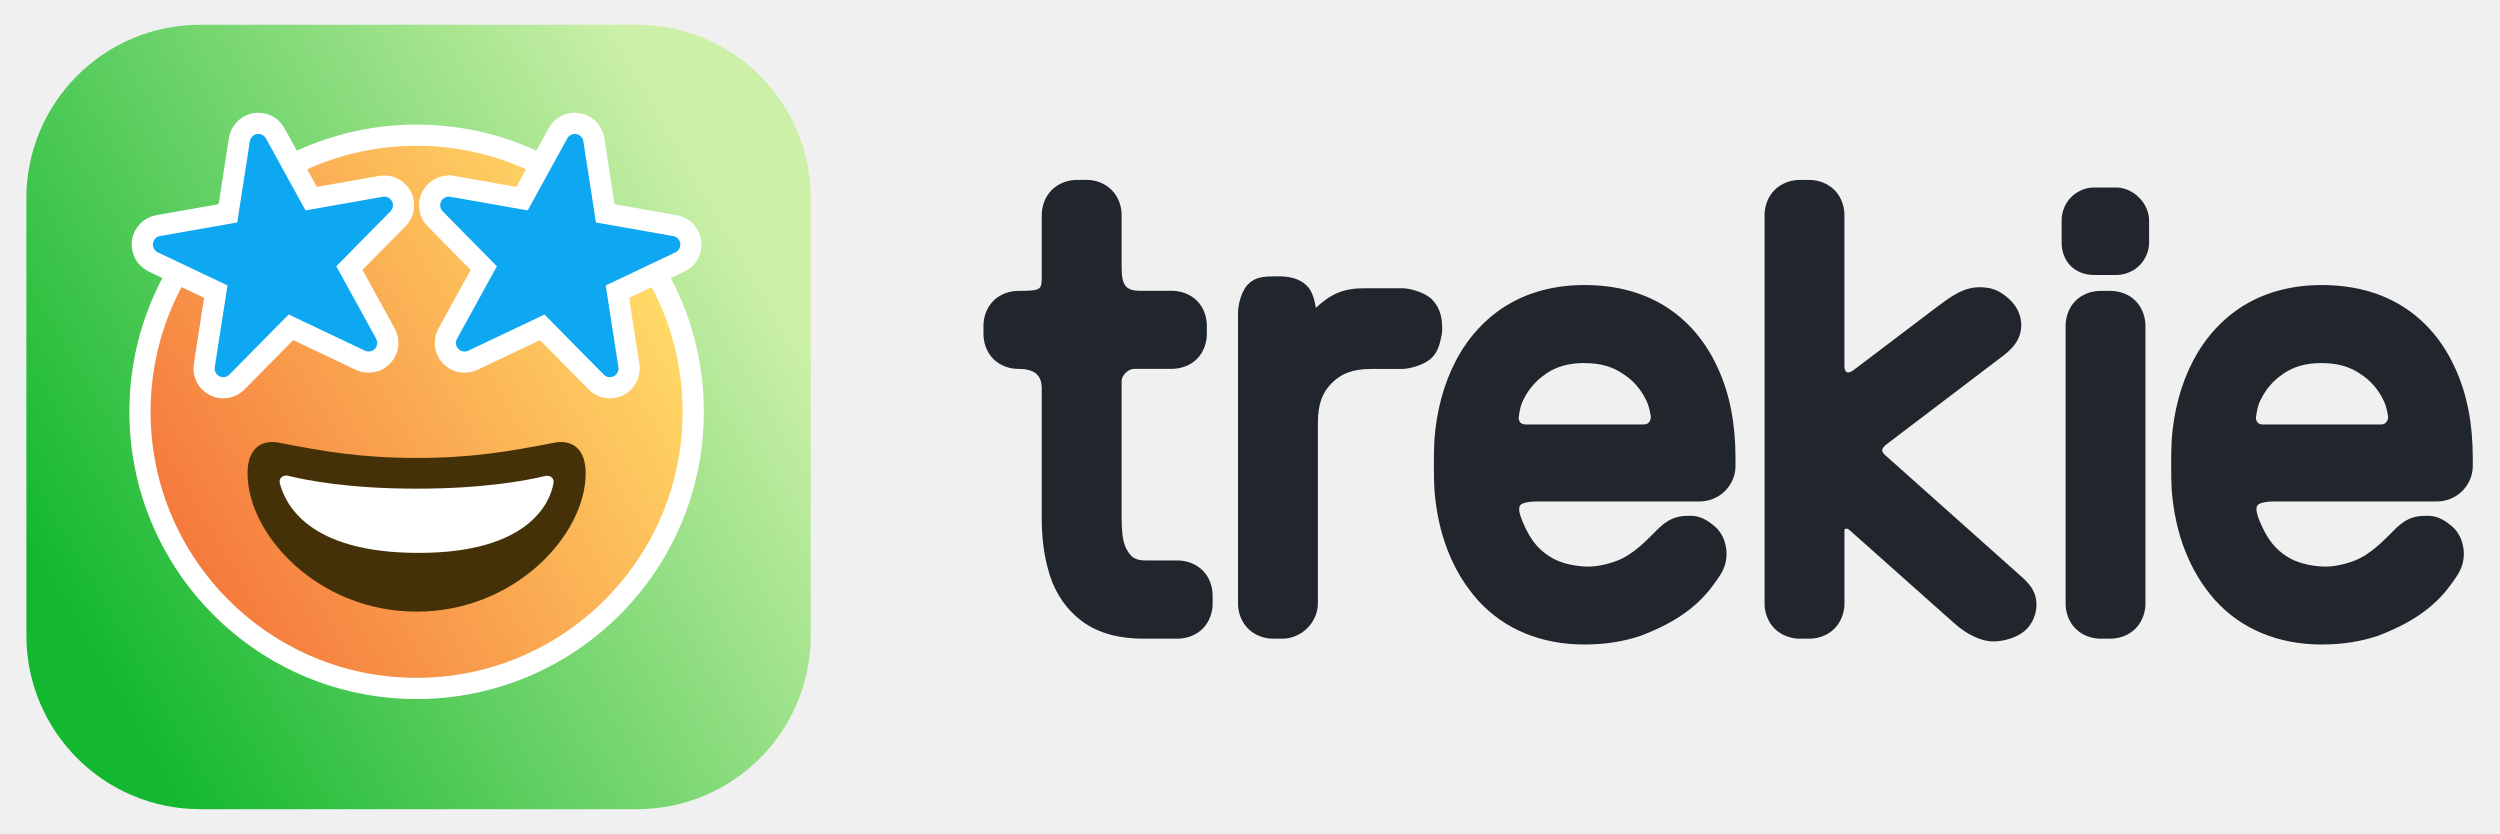
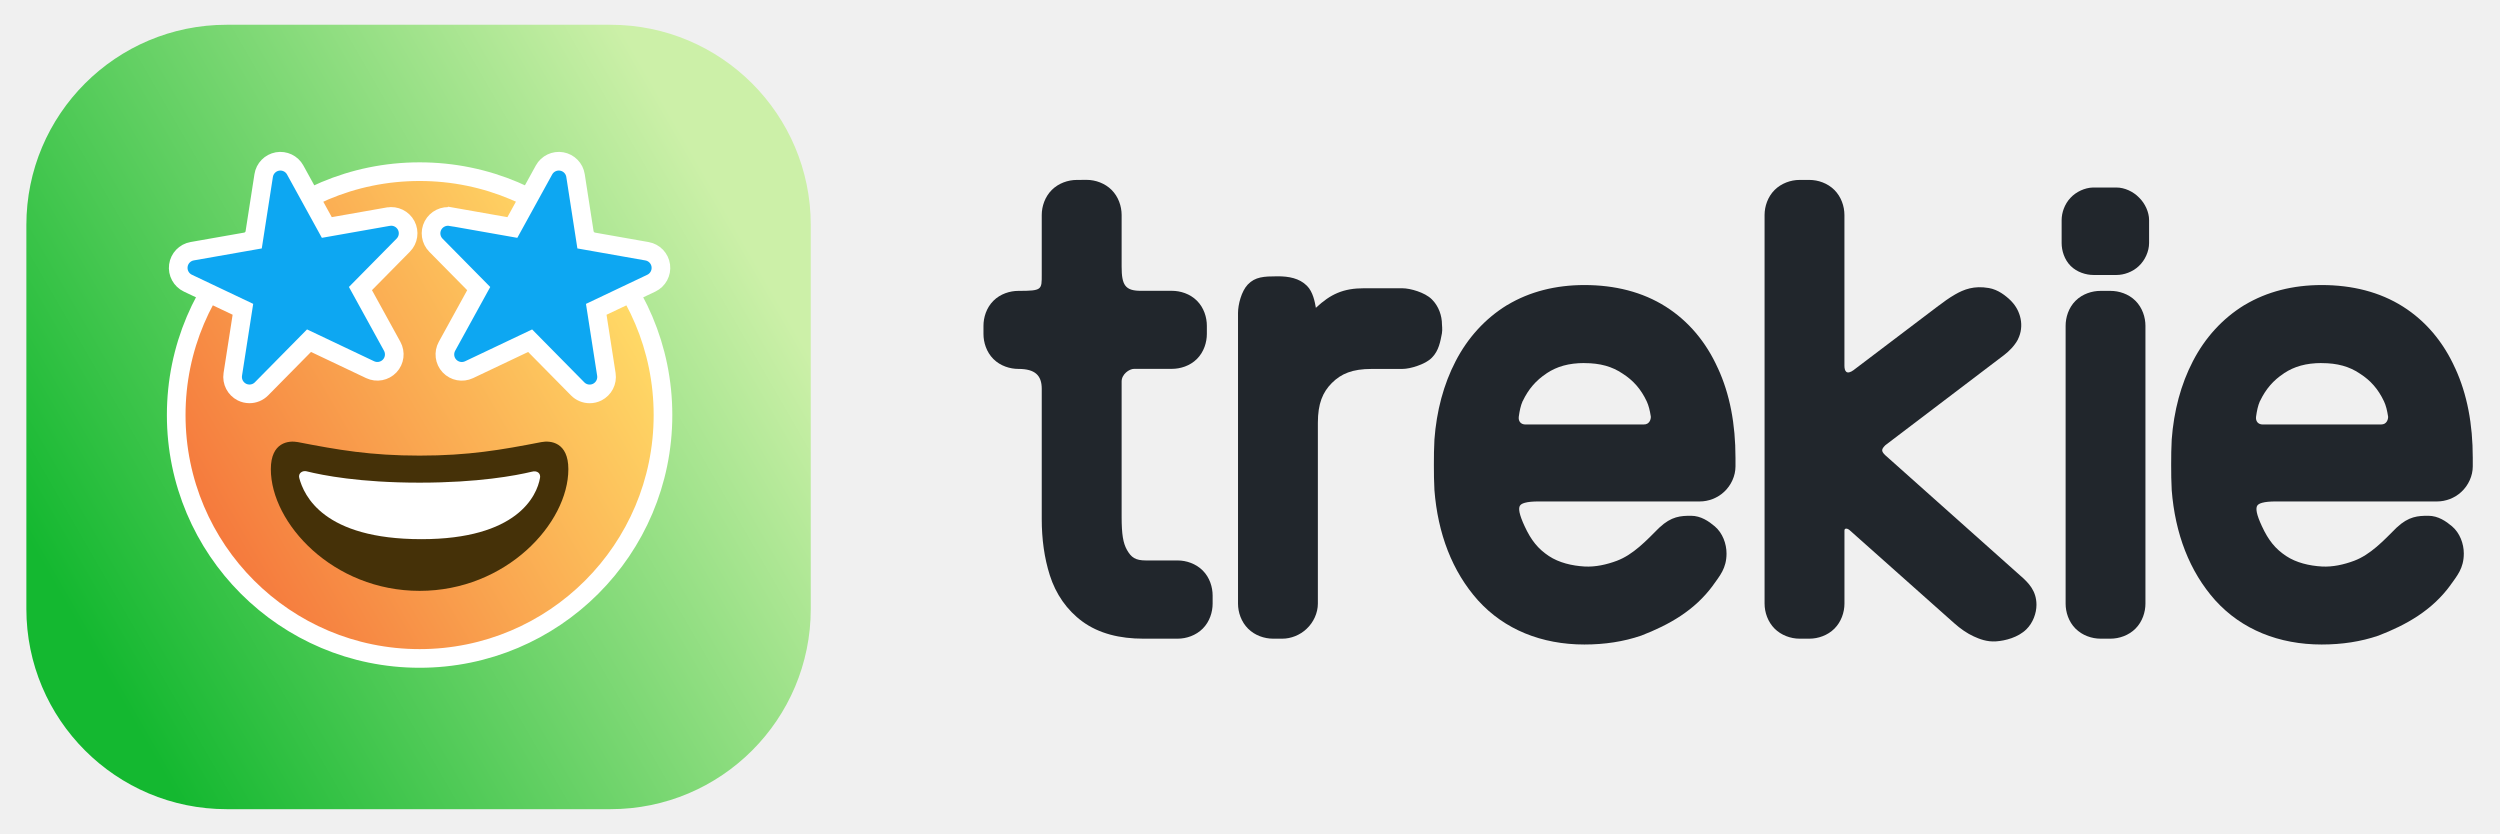
<svg xmlns="http://www.w3.org/2000/svg" xmlns:xlink="http://www.w3.org/1999/xlink" width="300" height="100" viewBox="0 0 79.375 26.458" version="1.1" id="svg5">
  <defs id="defs2">
    <rect x="223.755" y="162.305" width="120.361" height="58.945" id="rect24570" />
    <linearGradient id="linearGradient3351">
      <stop style="stop-color:#14b830;stop-opacity:1" offset="0" id="stop3347" />
      <stop style="stop-color:#ccf0a8;stop-opacity:1" offset="1" id="stop9214" />
    </linearGradient>
    <linearGradient xlink:href="#linearGradient3351" id="linearGradient3353" x1="9.007" y1="18.864" x2="23.602" y2="10.438" gradientUnits="userSpaceOnUse" gradientTransform="matrix(1.450226,0,0,1.450226,-9.485206,-5.564269)" />
    <linearGradient xlink:href="#linearGradient15455" id="linearGradient15457" x1="11.166" y1="14.433" x2="19.085" y2="9.862" gradientUnits="userSpaceOnUse" gradientTransform="matrix(1.570055,0,0,1.570055,-11.09607,27.64107)" />
    <linearGradient id="linearGradient15455">
      <stop style="stop-color:#f57a3d;stop-opacity:1" offset="0" id="stop15451" />
      <stop style="stop-color:#ffd966;stop-opacity:1" offset="1" id="stop15453" />
    </linearGradient>
  </defs>
  <g id="layer1">
-     <rect style="fill:url(#linearGradient3353);fill-opacity:1;stroke:none;stroke-width:0.383;stroke-opacity:1" id="rect16911" width="24.905" height="24.905" x="0.837" y="0.786" rx="5.515" ry="5.515" />
-     <g id="g39580" transform="matrix(1.174651,0,0,1.174651,-2.218254,-42.79587)">
+     <rect style="fill:url(#linearGradient3353);fill-opacity:1;stroke:none;stroke-width:0.383;stroke-opacity:1" id="rect16911" width="24.905" height="24.905" x="0.837" y="0.786" rx="6.36" ry="6.36" />
+     <g id="g39580" transform="matrix(1.033503,0,0,1.033503,-0.2673342,-35.97983)">
      <g id="g15323">
        <path fill="#ffcc4d" d="m 20.626,47.564 c 0,4.13 -3.348,7.477 -7.477,7.477 -4.13,0 -7.477,-3.348 -7.477,-7.477 0,-4.13 3.348,-7.477 7.477,-7.477 4.13,0 7.477,3.348 7.477,7.477" id="path29" style="fill:url(#linearGradient15457);fill-opacity:1;stroke:#ffffff;stroke-width:0.573;stroke-miterlimit:4;stroke-dasharray:none;stroke-opacity:1" />
        <path fill="#664500" d="m 13.149,48.81 c -1.505,0 -2.504,-0.175 -3.739,-0.415 -0.282,-0.054 -0.831,0 -0.831,0.831 0,1.662 1.909,3.739 4.57,3.739 2.66,0 4.57,-2.077 4.57,-3.739 0,-0.831 -0.549,-0.886 -0.831,-0.831 -1.235,0.24 -2.234,0.415 -3.739,0.415 z" id="path31" style="fill:#453108;fill-opacity:1;stroke:none;stroke-width:0;stroke-miterlimit:4;stroke-dasharray:none" />
        <path fill="#ffffff" d="m 9.688,49.295 c 0.478,0.118 1.613,0.346 3.461,0.346 1.8,0 2.95,-0.217 3.45,-0.337 0.162,-0.044 0.274,0.05 0.25,0.189 -0.096,0.557 -0.703,1.884 -3.645,1.884 -3.012,0 -3.608,-1.341 -3.752,-1.88 -0.039,-0.146 0.099,-0.24 0.235,-0.203 z" id="path33" style="stroke-width:0.415" />
        <path fill="#e95f28" d="M 12.186,41.469 10.299,41.802 9.327,40.035 C 9.22,39.84 9,39.736 8.782,39.774 8.563,39.813 8.393,39.987 8.359,40.206 L 8.049,42.199 6.162,42.531 c -0.222,0.039 -0.394,0.218 -0.424,0.442 -0.03,0.224 0.088,0.442 0.292,0.539 l 1.691,0.803 -0.311,1.999 c -0.034,0.223 0.079,0.442 0.28,0.544 0.074,0.037 0.154,0.055 0.233,0.055 0.136,0 0.27,-0.053 0.37,-0.155 l 1.459,-1.479 1.877,0.891 c 0.204,0.096 0.446,0.051 0.601,-0.113 0.155,-0.164 0.185,-0.409 0.077,-0.606 l -0.975,-1.773 1.315,-1.333 c 0.159,-0.161 0.195,-0.406 0.09,-0.606 -0.106,-0.2 -0.329,-0.309 -0.55,-0.27 z m 1.926,0 1.887,0.333 0.972,-1.767 c 0.107,-0.195 0.327,-0.299 0.545,-0.261 0.219,0.039 0.389,0.212 0.423,0.432 l 0.309,1.993 1.887,0.333 c 0.223,0.039 0.394,0.218 0.424,0.442 0.03,0.224 -0.088,0.442 -0.292,0.539 l -1.691,0.803 0.311,1.999 c 0.034,0.223 -0.079,0.442 -0.28,0.544 -0.074,0.037 -0.154,0.055 -0.233,0.055 -0.136,0 -0.27,-0.053 -0.37,-0.155 l -1.459,-1.479 -1.877,0.891 c -0.204,0.096 -0.446,0.051 -0.601,-0.113 -0.155,-0.164 -0.185,-0.409 -0.077,-0.606 l 0.975,-1.773 -1.315,-1.333 c -0.159,-0.161 -0.195,-0.406 -0.09,-0.606 0.106,-0.2 0.33,-0.309 0.551,-0.27 z" id="path35" style="fill:#0da7f2;fill-opacity:1;stroke:#ffffff;stroke-width:0.573;stroke-miterlimit:4;stroke-dasharray:none;stroke-opacity:1" />
      </g>
    </g>
    <g aria-label="trekie" id="text10316" style="font-size:10.583px;line-height:1.25;stroke-width:0.265" transform="matrix(0.9804276,0,0,0.9804276,1.150646,-25.30423)">
      <g aria-label="trekie" id="text20552" style="font-family:Rubik;-inkscape-font-specification:Rubik;stroke-width:0.07" />
      <text xml:space="preserve" transform="scale(0.2645833)" id="text24568" style="font-size:40px;line-height:1.25;font-family:Rubik;-inkscape-font-specification:Rubik;white-space:pre;shape-inside:url(#rect24570)" />
      <path id="path1472" style="font-weight:300;-inkscape-font-specification:'Rubik Light';fill:#21262c;fill-opacity:1;stroke-width:0.073" d="m 50.135,35.04 c -0.923,0 -1.771,0.211 -2.497,0.647 0.004,-0.002 -1.44e-4,-10e-4 -0.01,0.004 a 0.133,0.133 0 0 0 -0.006,0.004 c -0.703,0.434 -1.263,1.051 -1.656,1.809 -0.39,0.751 -0.619,1.609 -0.688,2.548 a 0.133,0.133 0 0 0 0,0.01 c -2e-6,0.001 -2e-6,0.002 0,0.004 -0.014,0.221 -0.017,0.532 -0.017,0.795 0,0.263 0.003,0.575 0.017,0.796 -1.3e-5,0.003 -10e-6,0.003 0,0.006 7.5e-5,0.001 -6.7e-5,0.003 0,0.004 a 0.133,0.133 0 0 0 0,0.006 c 0.11,1.418 0.575,2.639 1.409,3.575 a 0.133,0.133 0 0 0 0.004,0.004 c 0.855,0.945 2.064,1.429 3.444,1.429 0.66,0 1.271,-0.094 1.834,-0.286 a 0.133,0.133 0 0 0 0.006,-0.002 c 0.903,-0.349 1.731,-0.813 2.331,-1.635 a 0.133,0.133 0 0 0 0,-5.04e-4 0.133,0.133 0 0 0 0,-5.04e-4 0.133,0.133 0 0 0 0,-5.04e-4 0.133,0.133 0 0 0 0,-5.04e-4 c 0.211,-0.298 0.432,-0.541 0.432,-1.022 0,-0.319 -0.129,-0.666 -0.381,-0.88 -0.194,-0.164 -0.45,-0.342 -0.769,-0.342 -0.33,0 -0.634,0.016 -1.02,0.379 a 0.133,0.133 0 0 0 -0.004,0.002 c -0.432,0.433 -0.847,0.876 -1.376,1.076 -0.337,0.126 -0.698,0.205 -1.044,0.186 -0.409,-0.023 -0.833,-0.123 -1.16,-0.34 -0.347,-0.231 -0.571,-0.502 -0.786,-0.968 -0.086,-0.185 -0.14,-0.334 -0.163,-0.445 -0.022,-0.11 -0.011,-0.173 0.01,-0.211 0.022,-0.038 0.064,-0.073 0.164,-0.1 0.1,-0.028 0.25,-0.043 0.448,-0.043 h 5.22 c 0.267,0 0.565,-0.105 0.783,-0.311 0.229,-0.211 0.368,-0.522 0.368,-0.82 V 40.633 c 0,-1.083 -0.18,-2.058 -0.57,-2.901 l -0.002,-0.002 c -0.377,-0.84 -0.95,-1.525 -1.689,-1.992 -0.748,-0.473 -1.642,-0.698 -2.63,-0.698 z m 0,2.528 c 0.517,0 0.9,0.114 1.227,0.333 a 0.133,0.133 0 0 0 0.002,0.002 c 0.011,0.007 0.011,0.008 0.006,0.004 a 0.133,0.133 0 0 0 0.004,0.002 c 0.345,0.22 0.591,0.5 0.778,0.894 0.065,0.137 0.104,0.303 0.132,0.483 a 0.133,0.133 0 0 0 0.002,0.015 c 0.003,0.01 -8.41e-4,0.095 -0.038,0.153 -0.038,0.059 -0.088,0.102 -0.199,0.102 h -3.819 c -0.162,0 -0.237,-0.113 -0.22,-0.251 0.026,-0.188 0.061,-0.361 0.124,-0.503 a 0.133,0.133 0 0 0 0.004,-0.004 c 0.189,-0.395 0.435,-0.674 0.767,-0.893 a 0.133,0.133 0 0 0 0.012,-0.01 c 0.326,-0.215 0.707,-0.329 1.22,-0.329 z" />
      <path style="font-weight:300;-inkscape-font-specification:'Rubik Light';fill:#21262c;fill-opacity:1;stroke-width:0.073" d="m 66.85,35.229 c -0.27,0 -0.583,0.094 -0.81,0.321 -0.227,0.227 -0.321,0.54 -0.321,0.81 v 8.997 c 0,0.27 0.094,0.583 0.321,0.81 0.219,0.219 0.527,0.325 0.81,0.325 h 0.321 c 0.283,0 0.591,-0.106 0.81,-0.325 0.226,-0.226 0.323,-0.539 0.323,-0.81 v -8.997 c 0,-0.27 -0.096,-0.583 -0.323,-0.81 -0.227,-0.227 -0.54,-0.321 -0.81,-0.321 z" id="path1470" />
      <path style="font-weight:300;-inkscape-font-specification:'Rubik Light';fill:#21262c;fill-opacity:1;stroke-width:0.073" d="m 40.192,34.757 c -0.435,0.002 -0.717,0.014 -0.959,0.268 -0.204,0.216 -0.315,0.645 -0.315,0.923 v 9.409 c 0,0.283 0.106,0.591 0.325,0.81 0.219,0.219 0.527,0.325 0.81,0.325 h 0.3 c 0.278,0 0.569,-0.113 0.784,-0.317 0.228,-0.21 0.367,-0.52 0.367,-0.817 v -5.858 c 0,-0.619 0.155,-0.99 0.454,-1.289 0.301,-0.301 0.666,-0.454 1.285,-0.454 h 0.989 c 0.143,0 0.319,-0.037 0.495,-0.099 0.176,-0.061 0.349,-0.144 0.471,-0.267 0.226,-0.226 0.274,-0.534 0.323,-0.785 0.013,-0.068 0.01,-0.136 0.008,-0.195 -0.002,-0.053 -0.005,-0.086 -0.006,-0.095 0,-0.283 -0.106,-0.591 -0.325,-0.81 -0.123,-0.123 -0.296,-0.206 -0.471,-0.267 -0.176,-0.06 -0.353,-0.095 -0.495,-0.095 h -1.233 c -0.668,0 -1.084,0.187 -1.56,0.634 -10e-4,-0.006 -10e-4,-0.007 -0.002,-0.014 -0.03,-0.173 -0.091,-0.505 -0.286,-0.699 -0.244,-0.244 -0.584,-0.31 -0.961,-0.308 z" id="path1464" />
      <path style="font-weight:300;-inkscape-font-specification:'Rubik Light';fill:#21262c;fill-opacity:1;stroke-width:0.073" d="m 66.598,31.882 c -0.257,0.008 -0.54,0.136 -0.723,0.336 -0.19,0.201 -0.285,0.481 -0.285,0.719 v 0.744 c 3e-6,0.246 0.09,0.538 0.292,0.74 0.202,0.202 0.495,0.293 0.741,0.293 h 0.744 c 0.239,2e-6 0.517,-0.095 0.719,-0.285 0.206,-0.189 0.336,-0.484 0.336,-0.748 v -0.744 c 0,-0.257 -0.129,-0.54 -0.325,-0.73 -0.19,-0.197 -0.473,-0.325 -0.73,-0.325 h -0.744 c -0.008,0 -0.016,-2.52e-4 -0.025,0 z" id="path1462" />
      <path style="font-weight:300;-inkscape-font-specification:'Rubik Light';fill:#21262c;fill-opacity:1;stroke-width:0.073" d="m 57.101,31.636 c -0.285,-5.3e-5 -0.593,0.112 -0.806,0.325 -0.219,0.219 -0.325,0.527 -0.325,0.81 v 12.586 c -3e-6,0.283 0.106,0.591 0.325,0.81 0.213,0.213 0.521,0.325 0.806,0.325 h 0.321 c 0.283,0 0.591,-0.106 0.81,-0.325 0.219,-0.219 0.325,-0.527 0.325,-0.81 v -2.37 c 0,-0.079 0.096,-0.084 0.195,0.016 l 3.357,2.986 c 0.204,0.182 0.426,0.336 0.638,0.431 0.184,0.083 0.42,0.18 0.723,0.159 0.296,-0.021 0.712,-0.127 0.98,-0.392 0.21,-0.208 0.325,-0.516 0.325,-0.792 8e-6,-0.459 -0.265,-0.71 -0.476,-0.905 -0.004,-0.003 -0.008,-0.005 -0.012,-0.008 l -0.002,-0.002 -4.413,-3.935 c -0.13,-0.13 -0.121,-0.187 0.01,-0.319 l 3.848,-2.922 c 0.158,-0.12 0.334,-0.296 0.444,-0.501 v -5.15e-4 -5.15e-4 -5.15e-4 -5.16e-4 -5.15e-4 -5.15e-4 -5.17e-4 -5.14e-4 c 0.217,-0.431 0.088,-0.927 -0.211,-1.233 v -5.16e-4 -5.15e-4 -5.15e-4 -5.17e-4 c -0.187,-0.187 -0.434,-0.376 -0.73,-0.427 -0.479,-0.083 -0.803,0.041 -1.098,0.211 -0.199,0.115 -0.384,0.251 -0.522,0.357 v -0.002 l -2.752,2.085 c -5e-6,6.73e-4 -5e-6,0.001 0,0.002 -0.243,0.177 -0.305,0.033 -0.305,-0.139 v -4.88 c 0,-0.283 -0.106,-0.591 -0.325,-0.81 -0.219,-0.219 -0.527,-0.325 -0.81,-0.325 z" id="path1460" />
      <path style="font-weight:300;-inkscape-font-specification:'Rubik Light';fill:#21262c;fill-opacity:1;stroke-width:0.073" d="m 33.697,31.636 c -0.283,0 -0.591,0.106 -0.81,0.325 -0.219,0.219 -0.325,0.527 -0.325,0.81 v 1.928 c 0,0.491 0.017,0.53 -0.756,0.53 -0.27,0 -0.583,0.094 -0.81,0.321 -0.227,0.227 -0.321,0.54 -0.321,0.81 v 0.265 c 0,0.27 0.094,0.583 0.321,0.81 0.227,0.227 0.54,0.321 0.81,0.321 0.54,0 0.756,0.21 0.756,0.644 v 4.218 c 0,0.653 0.084,1.26 0.261,1.819 0.192,0.607 0.553,1.131 1.054,1.498 0.535,0.392 1.215,0.557 1.973,0.557 h 1.115 c 0.283,0 0.591,-0.106 0.81,-0.325 0.227,-0.227 0.321,-0.54 0.321,-0.81 v -0.263 c 3e-6,-0.27 -0.094,-0.583 -0.321,-0.81 -0.219,-0.219 -0.528,-0.325 -0.81,-0.325 h -1.022 c -0.354,0 -0.481,-0.097 -0.623,-0.344 -0.121,-0.219 -0.171,-0.492 -0.171,-1.075 v -4.379 c 0,-0.231 0.245,-0.407 0.405,-0.407 h 1.224 c 0.27,0 0.583,-0.094 0.81,-0.321 0.227,-0.227 0.321,-0.54 0.321,-0.81 v -0.265 c 0,-0.27 -0.094,-0.583 -0.321,-0.81 -0.227,-0.227 -0.54,-0.321 -0.81,-0.321 H 35.772 c -0.509,0 -0.623,-0.186 -0.623,-0.785 v -1.673 c 0,-0.283 -0.106,-0.591 -0.325,-0.81 -0.213,-0.213 -0.521,-0.325 -0.806,-0.325 z" id="path39665" />
      <path id="path1992" style="font-weight:300;-inkscape-font-specification:'Rubik Light';fill:#21262c;fill-opacity:1;stroke-width:0.073" d="m 74.011,35.04 c -0.923,0 -1.771,0.211 -2.497,0.647 0.004,-0.002 -1.43e-4,-10e-4 -0.01,0.004 a 0.133,0.133 0 0 0 -0.006,0.004 c -0.703,0.434 -1.263,1.051 -1.656,1.809 -0.39,0.751 -0.619,1.609 -0.688,2.548 a 0.133,0.133 0 0 0 0,0.01 c -3e-6,0.001 -3e-6,0.002 0,0.004 -0.014,0.221 -0.017,0.532 -0.017,0.795 0,0.263 0.003,0.575 0.017,0.796 -1.4e-5,0.003 -1.2e-5,0.003 0,0.006 7.4e-5,0.001 -6.8e-5,0.003 0,0.004 a 0.133,0.133 0 0 0 0,0.006 c 0.11,1.418 0.575,2.639 1.409,3.575 a 0.133,0.133 0 0 0 0.004,0.004 c 0.855,0.945 2.064,1.429 3.444,1.429 0.66,0 1.271,-0.094 1.834,-0.286 a 0.133,0.133 0 0 0 0.006,-0.002 c 0.903,-0.349 1.731,-0.813 2.331,-1.635 a 0.133,0.133 0 0 0 0,-5.04e-4 0.133,0.133 0 0 0 0,-5.04e-4 0.133,0.133 0 0 0 0,-5.04e-4 0.133,0.133 0 0 0 0,-5.04e-4 c 0.211,-0.298 0.432,-0.541 0.432,-1.022 0,-0.319 -0.129,-0.666 -0.381,-0.88 -0.194,-0.164 -0.45,-0.342 -0.769,-0.342 -0.33,0 -0.634,0.016 -1.02,0.379 a 0.133,0.133 0 0 0 -0.004,0.002 c -0.432,0.433 -0.847,0.876 -1.376,1.076 -0.337,0.126 -0.698,0.205 -1.044,0.186 -0.409,-0.023 -0.833,-0.123 -1.16,-0.34 -0.347,-0.231 -0.571,-0.502 -0.786,-0.968 -0.086,-0.185 -0.141,-0.334 -0.163,-0.445 -0.022,-0.11 -0.011,-0.173 0.01,-0.211 0.022,-0.038 0.064,-0.073 0.164,-0.1 0.1,-0.028 0.25,-0.043 0.448,-0.043 h 5.22 c 0.267,0 0.565,-0.105 0.783,-0.311 0.229,-0.211 0.368,-0.522 0.368,-0.82 V 40.633 c 0,-1.083 -0.18,-2.058 -0.57,-2.901 l -0.002,-0.002 c -0.377,-0.84 -0.95,-1.525 -1.689,-1.992 -0.748,-0.473 -1.642,-0.698 -2.63,-0.698 z m 0,2.528 c 0.517,0 0.9,0.114 1.227,0.333 a 0.133,0.133 0 0 0 0.002,0.002 c 0.011,0.007 0.011,0.008 0.006,0.004 a 0.133,0.133 0 0 0 0.004,0.002 c 0.345,0.22 0.591,0.5 0.778,0.894 0.065,0.137 0.104,0.303 0.132,0.483 a 0.133,0.133 0 0 0 0.002,0.015 c 0.003,0.01 -8.41e-4,0.095 -0.038,0.153 -0.038,0.059 -0.088,0.102 -0.199,0.102 h -3.819 c -0.162,0 -0.237,-0.113 -0.22,-0.251 0.026,-0.188 0.061,-0.361 0.124,-0.503 a 0.133,0.133 0 0 0 0.004,-0.004 c 0.189,-0.395 0.435,-0.674 0.767,-0.893 a 0.133,0.133 0 0 0 0.012,-0.01 c 0.326,-0.215 0.707,-0.329 1.22,-0.329 z" />
    </g>
  </g>
</svg>
